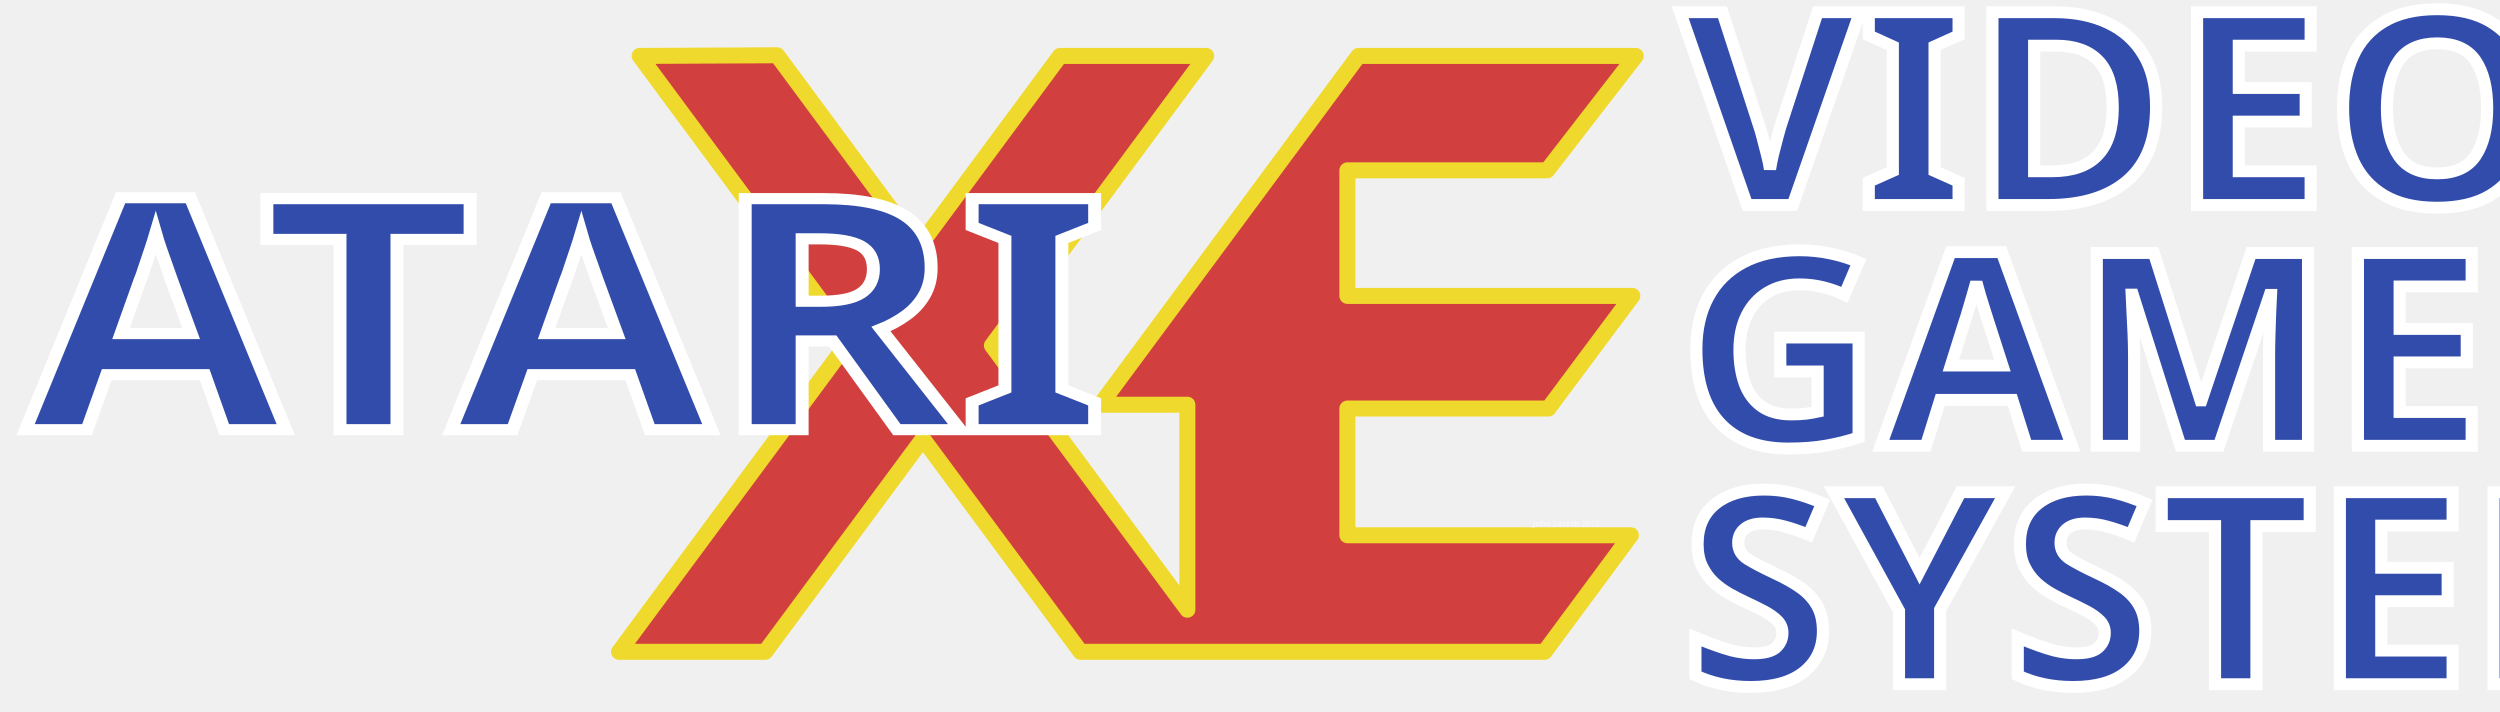
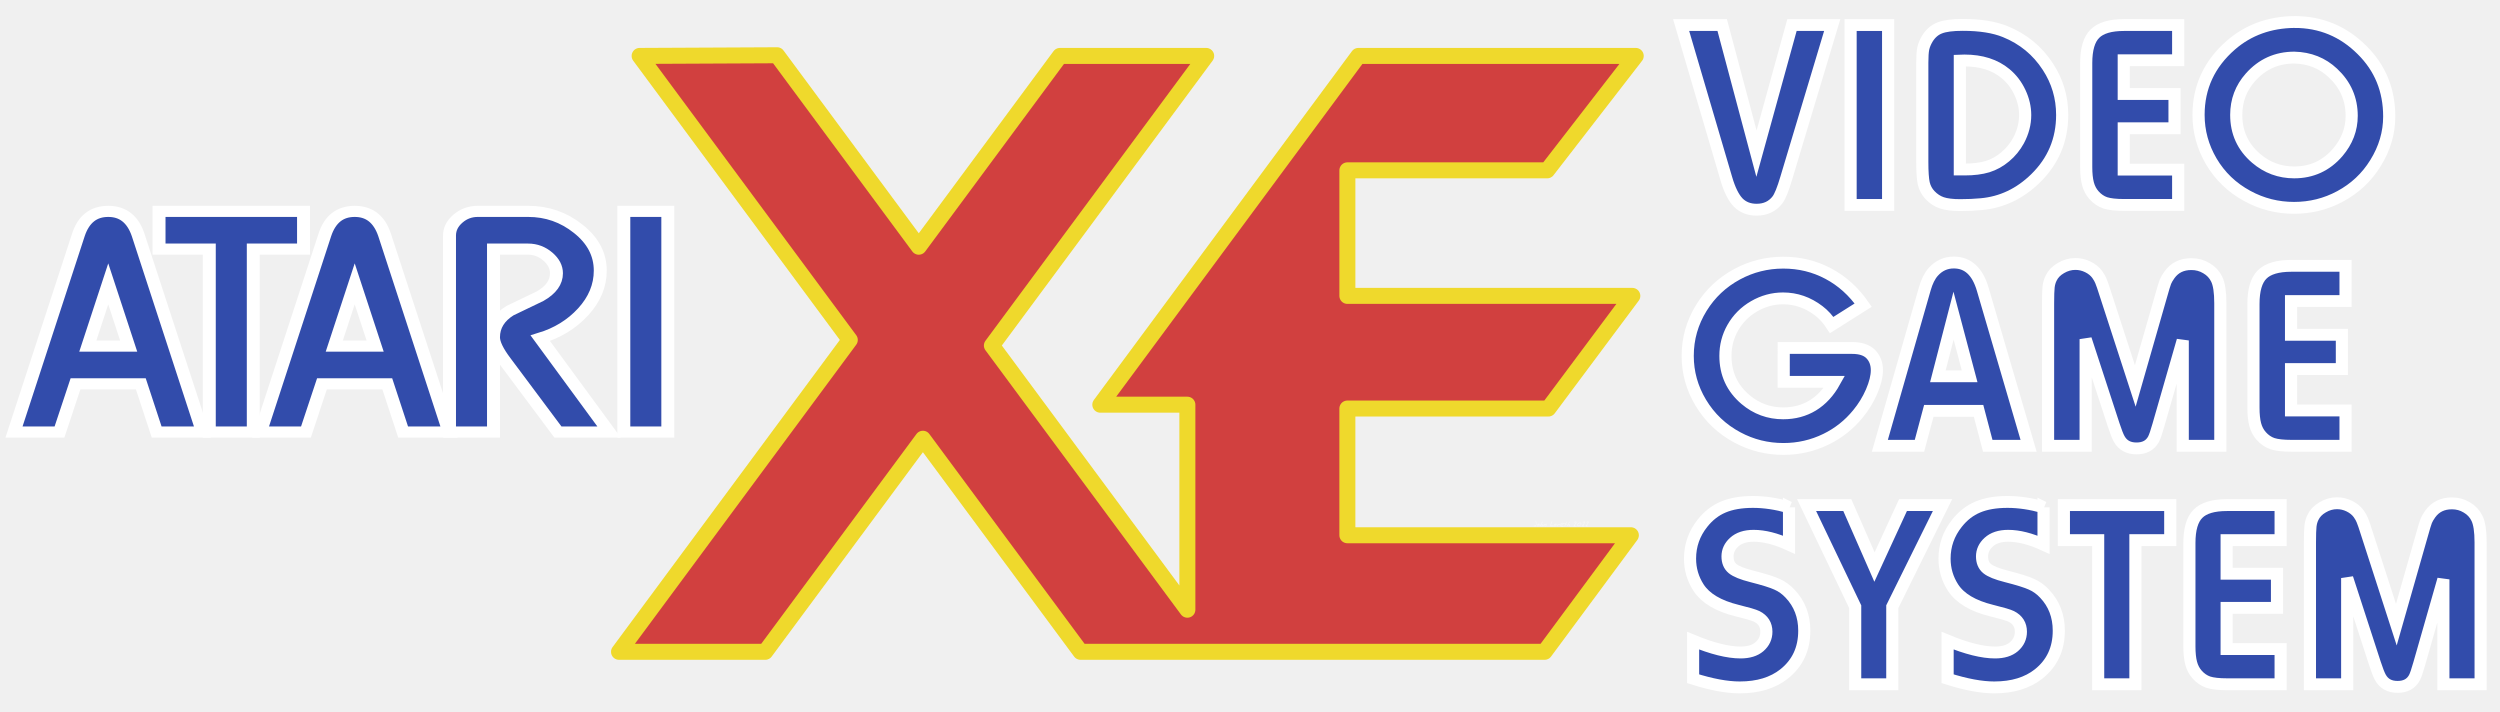
- <svg xmlns="http://www.w3.org/2000/svg" version="1.1" id="svg870" width="625" height="178" viewBox="0 0 312.5 89">
-   <defs id="defs874" />
-   <g id="g876" transform="translate(1.981984,-0.212184)">
-     <path style="display:inline;opacity:0.98;fill:#d03c3b;fill-opacity:1;stroke:#efd828;stroke-width:2;stroke-linecap:round;stroke-linejoin:round;stroke-miterlimit:4;stroke-dasharray:none;stroke-opacity:1" d="M 93.673,81.689 H 75.397 L 104.242,42.707 77.972,7.204 95.156,7.12 112.865,31.053 130.513,7.204 l 18.277,3e-7 -26.786,36.199 24.436,33.024 V 50.8 H 135.557 L 167.817,7.204 h 34.667 L 191.413,21.507 h -24.973 v 15.693 h 35.617 l -10.497,14.08 h -25.121 v 15.84 h 35.435 L 191.094,81.689 H 133.088 L 113.381,55.056 Z" id="path1010" />
-     <text xml:space="preserve" style="font-weight:bold;font-size:43.651px;line-height:1.25;font-family:'SF Atarian System';-inkscape-font-specification:'SF Atarian System Bold';display:inline;fill:#324cab;fill-opacity:1;stroke:#ffffff;stroke-width:1.5;stroke-miterlimit:4;stroke-dasharray:none;stroke-opacity:1" x="1.128" y="58.207" id="text24590" transform="scale(1.079513,0.9263434)">
-       <tspan id="tspan24588" style="font-style:normal;font-variant:normal;font-weight:bold;font-stretch:normal;font-family:'SF Atarian System';-inkscape-font-specification:'SF Atarian System Bold';fill:#324cab;fill-opacity:1;stroke:#ffffff;stroke-width:1.5;stroke-miterlimit:4;stroke-dasharray:none;stroke-opacity:1" x="1.128" y="58.207">ATARI</tspan>
-     </text>
-     <text xml:space="preserve" style="font-weight:bold;font-size:34.153px;line-height:1.25;font-family:HoratioDBol;-inkscape-font-specification:'HoratioDBol Bold';display:inline;fill:#324cab;fill-opacity:1;stroke:#ffffff;stroke-width:1.5;stroke-miterlimit:4;stroke-dasharray:none;stroke-opacity:1" x="205.548" y="26.145" id="text41176" transform="scale(1.012128,0.9880175)">
-       <tspan id="tspan41174" style="font-size:34.153px;fill:#324cab;fill-opacity:1;stroke:#ffffff;stroke-width:1.5;stroke-miterlimit:4;stroke-dasharray:none;stroke-opacity:1" x="205.548" y="26.145">VIDEO</tspan>
-     </text>
-     <text xml:space="preserve" style="font-weight:bold;font-size:34.181px;line-height:1.25;font-family:HoratioDBol;-inkscape-font-specification:'HoratioDBol Bold';display:inline;fill:#324cab;fill-opacity:1;stroke:#ffffff;stroke-width:1.5;stroke-miterlimit:4;stroke-dasharray:none;stroke-opacity:1" x="205.439" y="56.647" id="text48123" transform="scale(1.01272,0.9874401)">
-       <tspan id="tspan48121" style="font-size:34.181px;fill:#324cab;fill-opacity:1;stroke:#ffffff;stroke-width:1.5;stroke-miterlimit:4;stroke-dasharray:none;stroke-opacity:1" x="205.439" y="56.647">GAME</tspan>
-     </text>
-     <text xml:space="preserve" style="font-weight:bold;font-size:33.947px;line-height:1.25;font-family:HoratioDBol;-inkscape-font-specification:'HoratioDBol Bold';display:inline;fill:#324cab;fill-opacity:1;stroke:#ffffff;stroke-width:1.5;stroke-miterlimit:4;stroke-dasharray:none;stroke-opacity:1" x="206.27" y="86.616" id="text54645" transform="scale(1.010166,0.9899366)">
-       <tspan id="tspan54643" style="font-size:33.947px;fill:#324cab;fill-opacity:1;stroke:#ffffff;stroke-width:1.5;stroke-miterlimit:4;stroke-dasharray:none;stroke-opacity:1" x="206.27" y="86.616">SYSTEM</tspan>
-     </text>
-     <text xml:space="preserve" style="font-weight:bold;font-size:1px;line-height:1.25;font-family:TrasksHand;-inkscape-font-specification:'TrasksHand Bold';text-decoration-color:#000000;fill:#ffffff;fill-opacity:0.5;stroke:none;stroke-width:1.25;-inkscape-stroke:none;stop-color:#000000" x="189.616" y="66.004" id="text68198">
-       <tspan id="tspan68196" style="font-size:1px;fill:#ffffff;fill-opacity:0.5;stroke:none;stroke-width:1.25" x="189.616" y="66.004">John Loreth 2022</tspan>
-     </text>
+ <svg xmlns="http://www.w3.org/2000/svg" height="178" viewBox="0 0 312.5 89" width="625">
+   <g transform="translate(1.981984 -.212184)">
+     <g fill="#fff" fill-opacity=".5" stroke-width="1.25">
+       <path d="m190.084 65.683q0 .12-.029.202-.043.122-.138.122-.063 0-.132-.029-.083-.035-.091-.086.028 0 .066.01.088.023.11.023.085 0 .128-.085.034-.068.034-.163 0-.067-.044-.191-.043-.125-.043-.174 0-.015.008-.024.009-.01.024-.01.039 0 .076.18.031.152.031.225z" />
+       <path d="m190.469 65.785q0 .102-.059.16-.059.058-.163.058-.057 0-.088-.027-.031-.027-.031-.083 0-.079.103-.159.098-.076.181-.076.038 0 .05.047.007.027.007.08zm-.061.028q0-.012-.003-.023-.002-.012-.008-.027-.016.011-.053.054-.019.022-.033.032 0-.019.004-.031.008-.017.013-.029-.044 0-.092.037-.047.037-.047.08 0 .029.032.029.061 0 .118-.03.069-.036.069-.092z" />
+       <path d="m190.881 65.826q0 .049-.037.11-.042.069-.087.069-.013 0-.022-.014-.008-.015-.008-.029 0-.018.038-.056.039-.039.039-.053 0-.009-.003-.018-.003-.009-.004-.012-.075.017-.153.086-.077.069-.117.078-.008-.022-.008-.045 0-.028.013-.059.009-.022.03-.053.035-.053.074-.12.02-.035.069-.121.05-.086.073-.122.012-.018.021-.027.013-.012.031-.016.012.004.017.015.006.011.006.026 0 .034-.044.092-.08.104-.082.108-.045.068-.045.123l.002.01q.055-.027.065-.031.041-.017.07-.017.032 0 .047.022.015.021.015.054z" />
+       <path d="m191.345 65.767q0 .068-.033.145-.036.085-.089.117-.011-.013-.019-.029-.007-.016-.007-.032 0-.017.05-.101.022-.037.02-.065l-.001-.013q-.037.011-.128.067-.09.055-.182.112-.014 0-.026-.01-.011-.011-.011-.024 0-.021.067-.141.02-.036.072-.125.016.021.021.047.005.025.005.06 0 .015 0 .023.092-.055.144-.083.057-.031.078-.031.014 0 .026.032.013.032.013.051z" />
+       <path d="m192.214 65.961q0 .018-.016.028-.015.009-.034.009-.017 0-.043-.004-.059-.009-.076-.009-.03 0-.118.007-.05.004-.072.004-.061 0-.061-.061 0-.058.038-.166.021-.061.079-.2.052-.125.066-.176.005-.016.008-.021.008-.012.02-.012.019 0 .032.028.013.027.013.049 0 .035-.041.118-.041.082-.08.161-.043.094-.043.143 0 .025.021.035.015.007.044.007.022 0 .076-.005.054-.006.072-.006.045 0 .074.013.041.018.041.058z" />
+       <path d="m192.586 65.785q0 .102-.059.16-.059.058-.163.058-.057 0-.088-.027-.031-.027-.031-.083 0-.079.103-.159.098-.076.181-.076.038 0 .05.047.007.027.007.08zm-.061.028q0-.012-.003-.023-.002-.012-.008-.027-.016.011-.053.054-.019.022-.033.032 0-.019.004-.031.008-.017.013-.029-.044 0-.092.037-.047.037-.047.08 0 .029.032.029.061 0 .118-.03.069-.036.069-.092z" />
+       <path d="m193.007 65.764q0 .032-.017.068-.016.036-.041.06l-.001-.014q0-.012.003-.037.003-.025.003-.037 0-.017-.005-.025-.005-.009-.021-.009-.047 0-.117.073-.076.08-.151.159-.006 0-.012-.001-.015-.004-.02-.005.003-.036.025-.08.059-.119.061-.127.008-.032.012-.047.004-.015.011-.031.008-.017.018-.03.011-.014.028-.021l.01.12q.043-.035.066-.054.044-.035.076-.035.032 0 .052.021.02.021.02.052z" />
+       <path d="m193.498 65.648q0 .042-.112.111-.108.066-.157.066-.023 0-.031-.016-.007-.016-.007-.045 0-.019 0-.027.067 0 .122-.02.055-.02.096-.066-.03-.011-.061-.011-.073 0-.155.056-.09.061-.09.13 0 .066.09.092.014.004.169.028.091.014.091.049 0 .015-.033.024-.033.01-.084.01-.128 0-.202-.039-.098-.052-.098-.167 0-.12.12-.191.102-.06.232-.06.039 0 .071.018.039.022.039.058z" />
+       <path d="m193.896 65.469q0 .022-.053.092-.053.07-.053.107 0 .019.022.038.05.044.05.054 0 .013-.009.025-.008.012-.021.012-.011 0-.031-.012-.014-.008-.054-.039-.015.029-.023.044-.028.053-.038.077-.015.046-.03.092-.026.062-.065.062l-.001-.023q0-.071.046-.168.009-.018.05-.093-.079-.043-.174-.043 0-.037.015-.054.016-.018.053-.018.034 0 .085.012.025.006.05.012.019-.006.052-.065.081-.142.11-.163.008.013.013.026.006.013.006.025z" />
+       <path d="m194.265 65.826q0 .049-.037.11-.042.069-.087.069-.013 0-.022-.014-.008-.015-.008-.029 0-.018.038-.056.039-.039.039-.053 0-.009-.003-.018-.003-.009-.004-.012-.075.017-.153.086-.077.069-.117.078-.008-.022-.008-.045 0-.028.013-.059.009-.022.03-.053.035-.053.074-.12.02-.035.069-.121.05-.086.073-.122.012-.018.021-.027.013-.012.031-.016.012.004.017.015.006.011.006.026 0 .034-.044.092-.08.104-.082.108-.045.068-.045.123l.002.01q.055-.027.065-.031.041-.017.07-.017.032 0 .047.022.015.021.015.054z" />
+       <path d="m195.086 65.5q0 .047-.05.126-.032.05-.105.144-.073.093-.091.122.003.001.075.024.073.022.073.08-.03.005-.059.009l-.011-.001v-.008q-.016-.004-.026-.004-.019 0-.06.006-.041.006-.062.006-.027 0-.044-.01-.017-.01-.017-.036 0-.021.077-.119.144-.183.145-.185.078-.106.078-.142 0-.014-.01-.021-.009-.007-.037-.007-.019 0-.079.037-.029.018-.047.018l-.017-.003q-.006-.004-.013-.015-.007-.012-.007-.019 0-.042.081-.077.069-.03.12-.03.043 0 .066.032.02.028.02.073z" />
+       <path d="m195.687 65.68q0 .121-.131.214-.12.085-.247.085-.063 0-.1-.032-.037-.032-.037-.093 0-.136.119-.236.113-.095.253-.095.071 0 .107.042.036.042.036.115zm-.061.023q0-.046-.052-.069-.039-.017-.093-.017-.079 0-.165.077-.086.077-.086.155 0 .032.016.046.017.013.051.013.098 0 .204-.054.125-.064.125-.151z" />
+       <path d="m196.145 65.5q0 .047-.05.126-.032.05-.105.144-.073.093-.091.122.003.001.075.024.073.022.073.08-.03.005-.059.009l-.011-.001v-.008q-.016-.004-.026-.004-.019 0-.06.006-.041.006-.062.006-.027 0-.044-.01-.017-.01-.017-.036 0-.021.077-.119.144-.183.145-.185.078-.106.078-.142 0-.014-.01-.021-.009-.007-.037-.007-.019 0-.079.037-.029.018-.047.018l-.017-.003q-.006-.004-.013-.015-.007-.012-.007-.019 0-.042.081-.077.069-.03.12-.03.043 0 .066.032.02.028.02.073z" />
+       <path d="m196.605 65.5q0 .047-.05.126-.032.05-.105.144-.073.093-.091.122.003.001.075.024.073.022.073.08-.03.005-.059.009l-.011-.001v-.008q-.016-.004-.026-.004-.019 0-.06.006-.041.006-.062.006-.027 0-.044-.01-.017-.01-.017-.036 0-.021.077-.119.144-.183.145-.185.078-.106.078-.142 0-.014-.01-.021-.009-.007-.037-.007-.019 0-.079.037-.029.018-.047.018l-.017-.003q-.006-.004-.013-.015-.007-.012-.007-.019 0-.042.081-.077.069-.03.12-.03.043 0 .066.032.02.028.02.073z" />
+     </g>
+     <path d="m93.673 81.689h-18.277l28.846-38.983-26.271-35.503 17.184-.084 17.71 23.933 17.648-23.849 18.277 0-26.786 36.199 24.436 33.024v-25.627h-10.883l32.26-43.596h34.667l-11.07 14.303h-24.973v15.693h35.617l-10.497 14.08h-25.121v15.84h35.435l-10.781 14.569h-58.006l-19.707-26.633z" style="opacity:.98;fill:#d03c3b;stroke:#efd828;stroke-width:2;stroke-linecap:round;stroke-linejoin:round" />
+     <g fill="#324cab" stroke="#fff" stroke-width="1.5">
+       <g transform="scale(1.079513 .9263434)">
+         <path d="m21.611 58.527h-5.307l-1.833-6.501h-7.566l-1.854 6.501h-5.265l7.46-26.621q.895-3.154 3.453-3.154 2.536 0 3.453 3.154zm-8.547-11.595-2.366-8.398-2.366 8.398z" />
+         <path d="m33.312 33.846h-5.819v24.682h-5.094v-24.682h-5.819v-5.094h16.731z" />
+         <path d="m50.15 58.527h-5.307l-1.833-6.501h-7.566l-1.854 6.501h-5.265l7.46-26.621q.895-3.154 3.453-3.154 2.536 0 3.453 3.154zm-8.547-11.595-2.366-8.398-2.366 8.398z" />
+         <path d="m68.693 58.527h-5.925l-6.117-9.549q-1.343-2.067-1.343-3.24 0-2.195 1.897-3.581.895-.49 1.748-.98.853-.49 1.748-.98 1.897-1.258 1.897-3.091 0-1.258-1.002-2.259-1.002-1.002-2.281-1.002h-4.007v24.682h-5.094v-26.515q0-1.3.98-2.281.98-.98 2.302-.98h5.819q3.282 0 5.819 2.366 2.536 2.345 2.536 5.627 0 3.048-1.982 5.563-1.961 2.494-4.966 3.559z" />
+         <path d="m75.492 58.527h-5.094v-29.776h5.094z" />
+       </g>
+       <g transform="scale(1.012128 .9880175)">
+         <path d="m224.326 3.382-5.67 19.345q-.617 2.151-1.101 2.785-.934 1.234-2.568 1.234-1.401 0-2.285-.917-.867-.934-1.468-3.052l-5.57-19.395h5.07l4.236 16.276 4.386-16.276z" />
+         <path d="m231.23 3.382v22.763h-4.636v-22.763z" />
+         <path d="m235.449 8.151q0-1.184.117-1.784.133-.617.5-1.251.6-1.001 1.534-1.367.934-.384 2.852-.384 3.202 0 5.236.85 3.335 1.384 5.27 4.436 1.768 2.768 1.768 6.104 0 4.736-3.302 8.038-2.902 2.902-6.704 3.252-1.184.117-2.585.117-1.434 0-2.268-.283-.817-.283-1.468-.984-.567-.617-.767-1.468-.183-.851-.183-2.735zm4.636 13.508q.267 0 .6 0 1.651 0 2.835-.367 1.184-.384 2.168-1.234 1.001-.851 1.651-2.068.817-1.568.817-3.219 0-1.451-.65-2.868-.65-1.417-1.768-2.368-1.951-1.668-5.086-1.668-.15 0-.567.017z" />
+         <path d="m267.051 3.382v4.453h-6.721v4.269h6.27v4.336h-6.27v5.236h6.721v4.469h-6.671q-1.518 0-2.335-.267-.8-.283-1.401-.984-.517-.6-.734-1.434-.217-.834-.217-2.135v-13.124q0-2.635 1.067-3.719 1.067-1.101 3.619-1.101z" />
+         <path d="m281.426 2.998q4.87 0 8.338 3.552 3.352 3.402 3.352 8.405 0 3.102-1.701 5.903-1.618 2.685-4.369 4.202-2.635 1.451-5.687 1.451-3.068 0-5.737-1.484-2.868-1.584-4.486-4.403-1.568-2.752-1.568-5.87 0-5.27 4.002-8.839 3.235-2.868 7.855-2.918zm-.033 4.503q-3.252 0-5.42 2.501-1.751 2.018-1.751 4.753 0 3.335 2.451 5.487 2.035 1.784 4.703 1.784 3.252 0 5.386-2.535 1.718-2.068 1.718-4.619 0-3.202-2.318-5.42-1.951-1.884-4.769-1.951z" />
+       </g>
+       <g transform="scale(1.01272 .9874401)">
+         <path d="m218.207 44.264h8.445q1.502 0 2.253.734.801.801.801 2.086 0 1.152-.651 2.704-.651 1.535-1.686 2.821-1.636 2.053-3.939 3.204-2.47 1.235-5.257 1.235-3.038 0-5.675-1.452-2.871-1.569-4.54-4.423-1.602-2.754-1.602-5.908 0-3.271 1.686-6.075 1.636-2.72 4.406-4.256 2.654-1.469 5.708-1.469 3.004 0 5.541 1.385 2.554 1.385 4.323 3.989l-3.889 2.52q-.701-1.102-1.602-1.803-2.003-1.569-4.406-1.569-1.886 0-3.572 1.001-1.686 1.001-2.637 2.72-.901 1.636-.901 3.555 0 3.371 2.47 5.524 2.019 1.752 4.656 1.752 2.053 0 3.655-1.001 1.619-1.018 2.687-2.987h-6.275z" />
+         <path d="m248.432 56.647h-5.04l-1.135-4.423h-6.142l-1.152 4.423h-4.89l5.541-19.844q.384-1.402 1.051-2.17 1.035-1.185 2.537-1.185 2.604 0 3.572 3.388zm-7.277-8.796-1.986-7.677-1.936 7.677z" />
+         <path d="m272.098 56.647h-4.64v-13.335l-3.004 10.715q-.367 1.335-.601 1.786-.618 1.168-2.103 1.168-1.485 0-2.136-1.202-.267-.484-.684-1.786l-3.455-10.848v13.502h-4.64v-17.992q0-1.519.067-2.12.067-.601.3-1.085.367-.801 1.218-1.302.851-.517 1.786-.517.801 0 1.535.367.734.367 1.168.968.317.467.451.818.15.334.634 1.903l3.605 11.383 3.171-11.332q.401-1.469.551-1.853.15-.384.501-.885.951-1.352 2.704-1.352 1.018 0 1.853.517.851.501 1.268 1.385.451.935.451 3.054z" />
+         <path d="m287.553 33.866v4.456h-6.726v4.273h6.275v4.339h-6.275v5.241h6.726v4.473h-6.676q-1.519 0-2.337-.267-.801-.284-1.402-.985-.517-.601-.734-1.435-.217-.834-.217-2.136v-13.135q0-2.637 1.068-3.722 1.068-1.102 3.622-1.102z" />
+       </g>
+       <g transform="scale(1.010166 .9899366)">
+         <path d="m219.414 64.273v4.724q-2.42-1.127-4.376-1.127-1.558 0-2.42.812-.812.762-.812 1.79 0 1.011.63 1.542.63.53 2.37.978 2.238.58 3.116.995.895.398 1.624 1.193 1.757 1.89 1.757 4.674 0 3.431-2.486 5.453-2.105 1.707-5.503 1.707-2.387 0-5.768-1.094v-4.807q3.547 1.492 5.868 1.492 1.508 0 2.337-.729.862-.762.862-1.89 0-1.326-1.193-1.939-.497-.249-2.42-.729-3.497-.879-4.79-2.917-1.044-1.658-1.044-3.647 0-2.503 1.542-4.475 1.094-1.409 2.569-2.039 1.492-.646 3.68-.646 2.122 0 4.459.68z" />
+         <path d="m232.194 86.616h-4.591v-9.796l-6.017-12.829h5.039l3.365 7.824 3.531-7.824h4.89l-6.216 12.829z" />
+         <path d="m250.908 64.273v4.724q-2.42-1.127-4.376-1.127-1.558 0-2.42.812-.812.762-.812 1.79 0 1.011.63 1.542.63.53 2.37.978 2.238.58 3.116.995.895.398 1.624 1.193 1.757 1.89 1.757 4.674 0 3.431-2.486 5.453-2.105 1.707-5.503 1.707-2.387 0-5.768-1.094v-4.807q3.547 1.492 5.868 1.492 1.508 0 2.337-.729.862-.762.862-1.89 0-1.326-1.193-1.939-.497-.249-2.42-.729-3.497-.879-4.79-2.917-1.044-1.658-1.044-3.647 0-2.503 1.542-4.475 1.094-1.409 2.569-2.039 1.492-.646 3.68-.646 2.122 0 4.459.68z" />
+         <path d="m266.588 63.991v4.426h-4.31v18.2h-4.608v-18.2h-4.243v-4.426z" />
+         <path d="m280.246 63.991v4.426h-6.68v4.243h6.232v4.31h-6.232v5.205h6.68v4.442h-6.63q-1.508 0-2.321-.265-.796-.282-1.392-.978-.514-.597-.729-1.425-.215-.829-.215-2.122v-13.045q0-2.619 1.061-3.696 1.061-1.094 3.597-1.094z" />
+         <path d="m304.994 86.616h-4.608v-13.244l-2.984 10.641q-.365 1.326-.597 1.774-.613 1.16-2.089 1.16-1.475 0-2.122-1.193-.265-.481-.68-1.774l-3.431-10.774v13.41h-4.608v-17.868q0-1.508.066-2.105.066-.597.298-1.077.365-.796 1.21-1.293.845-.514 1.774-.514.796 0 1.525.365.729.365 1.16.961.315.464.448.812.149.332.63 1.89l3.58 11.305 3.149-11.255q.398-1.459.547-1.84.149-.381.497-.879.945-1.343 2.685-1.343 1.011 0 1.84.514.845.497 1.26 1.376.448.928.448 3.033z" />
+       </g>
+     </g>
  </g>
</svg>
